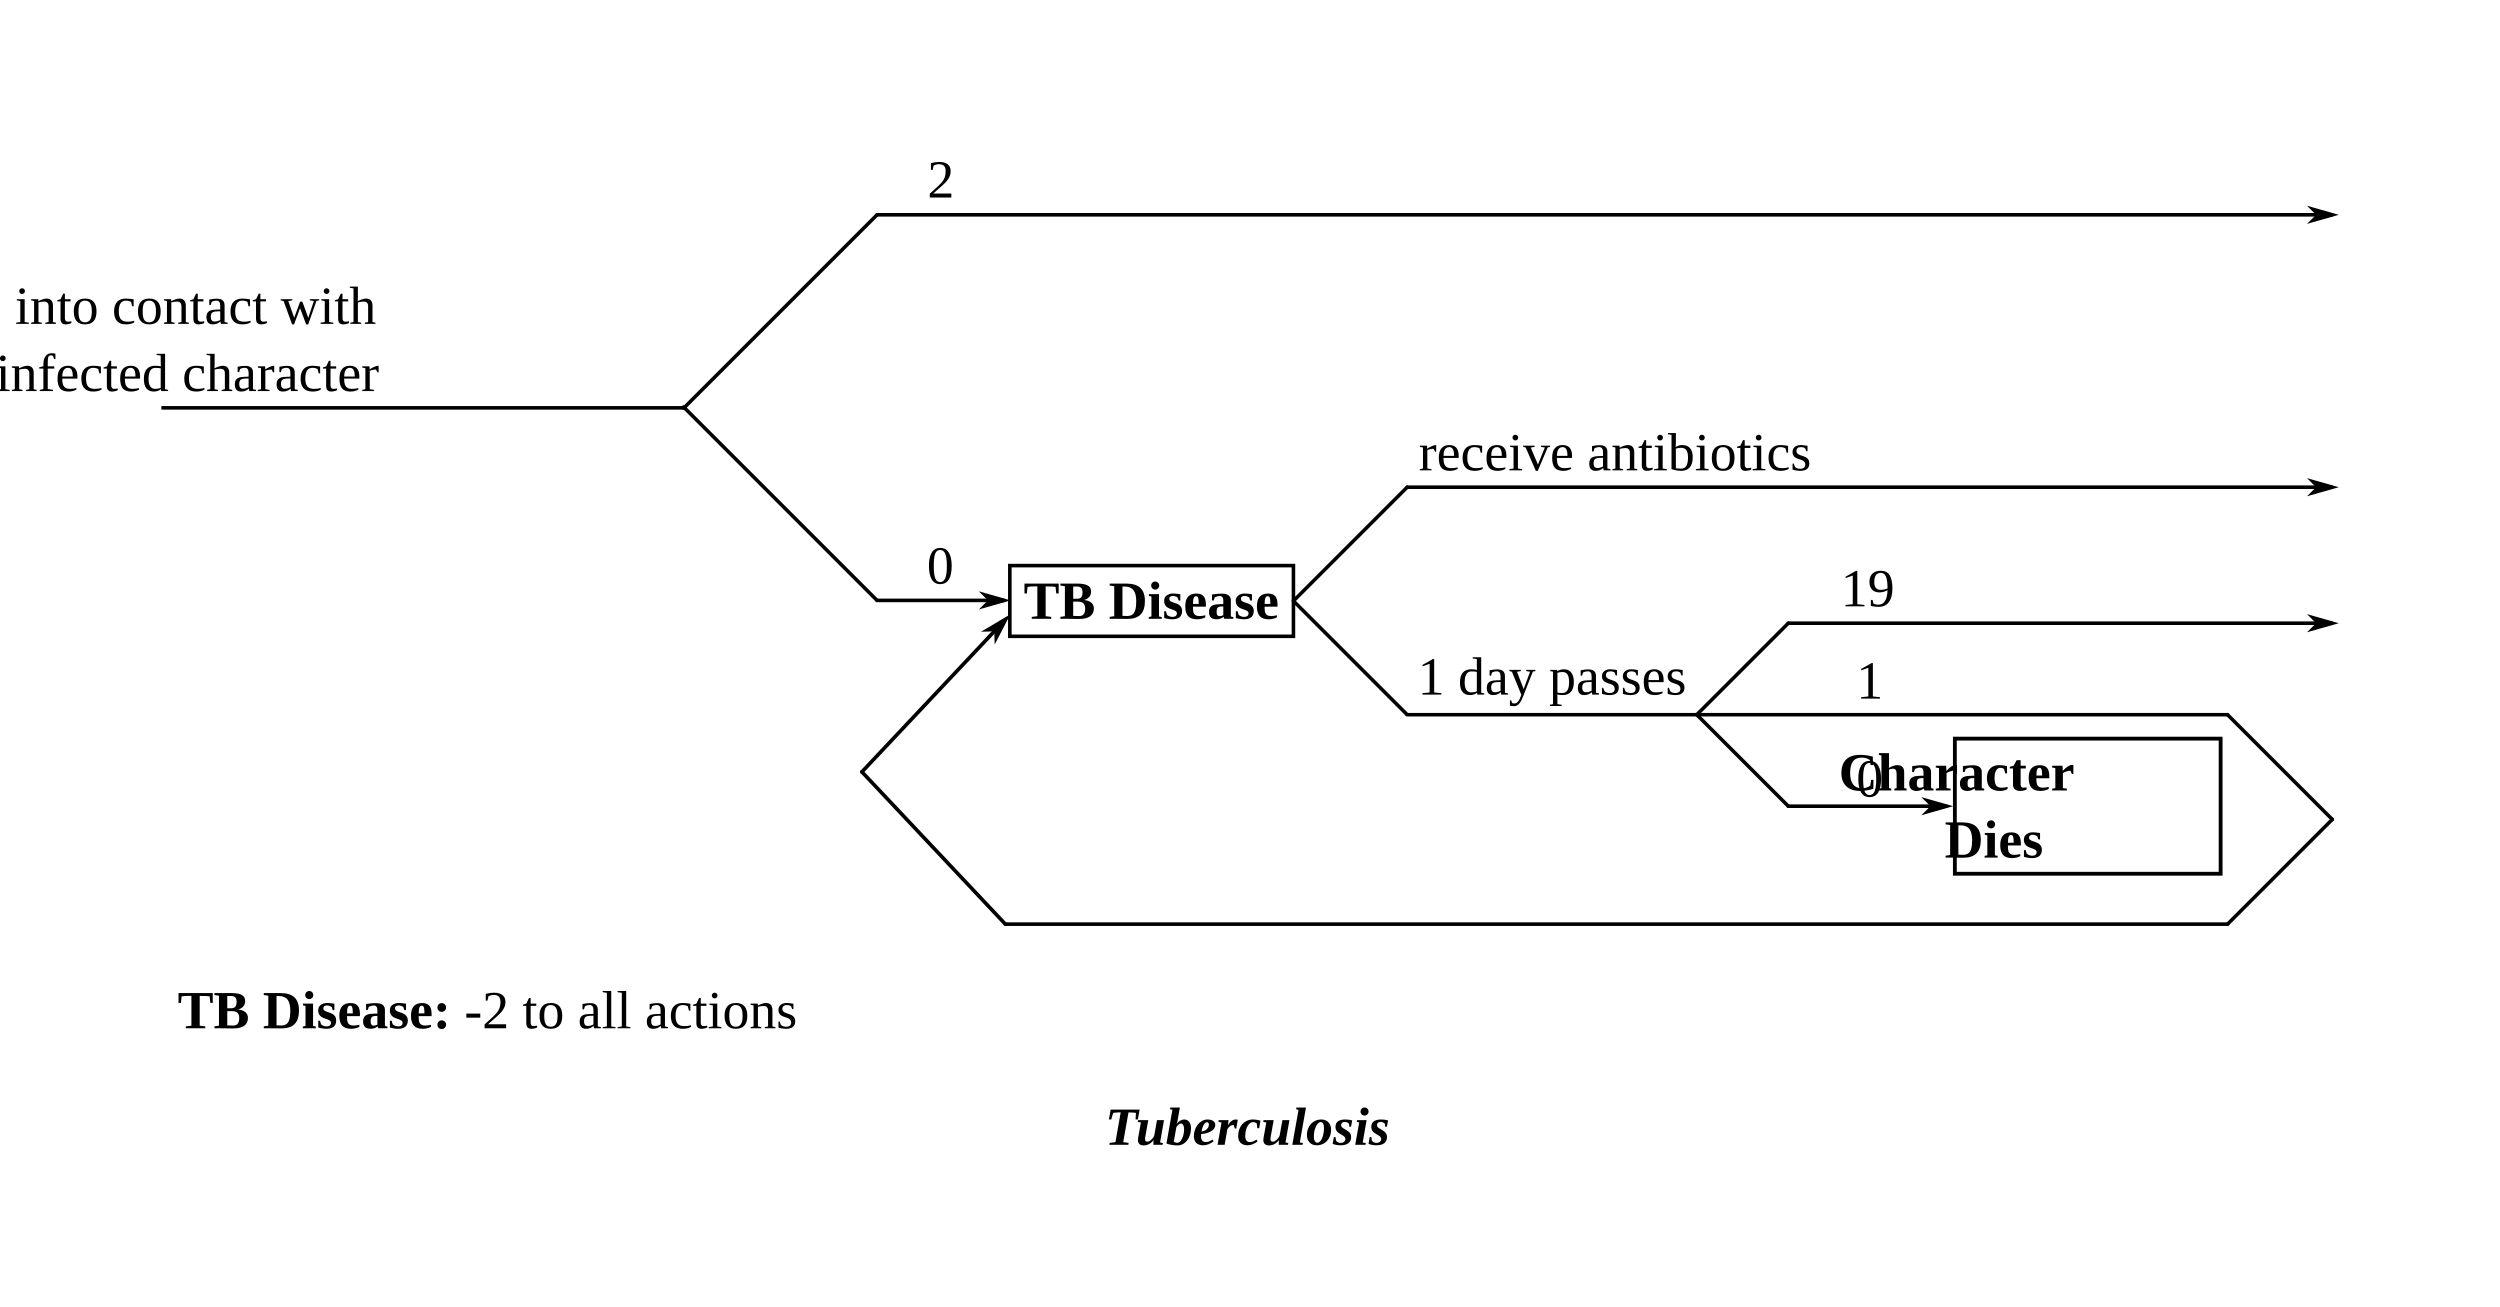
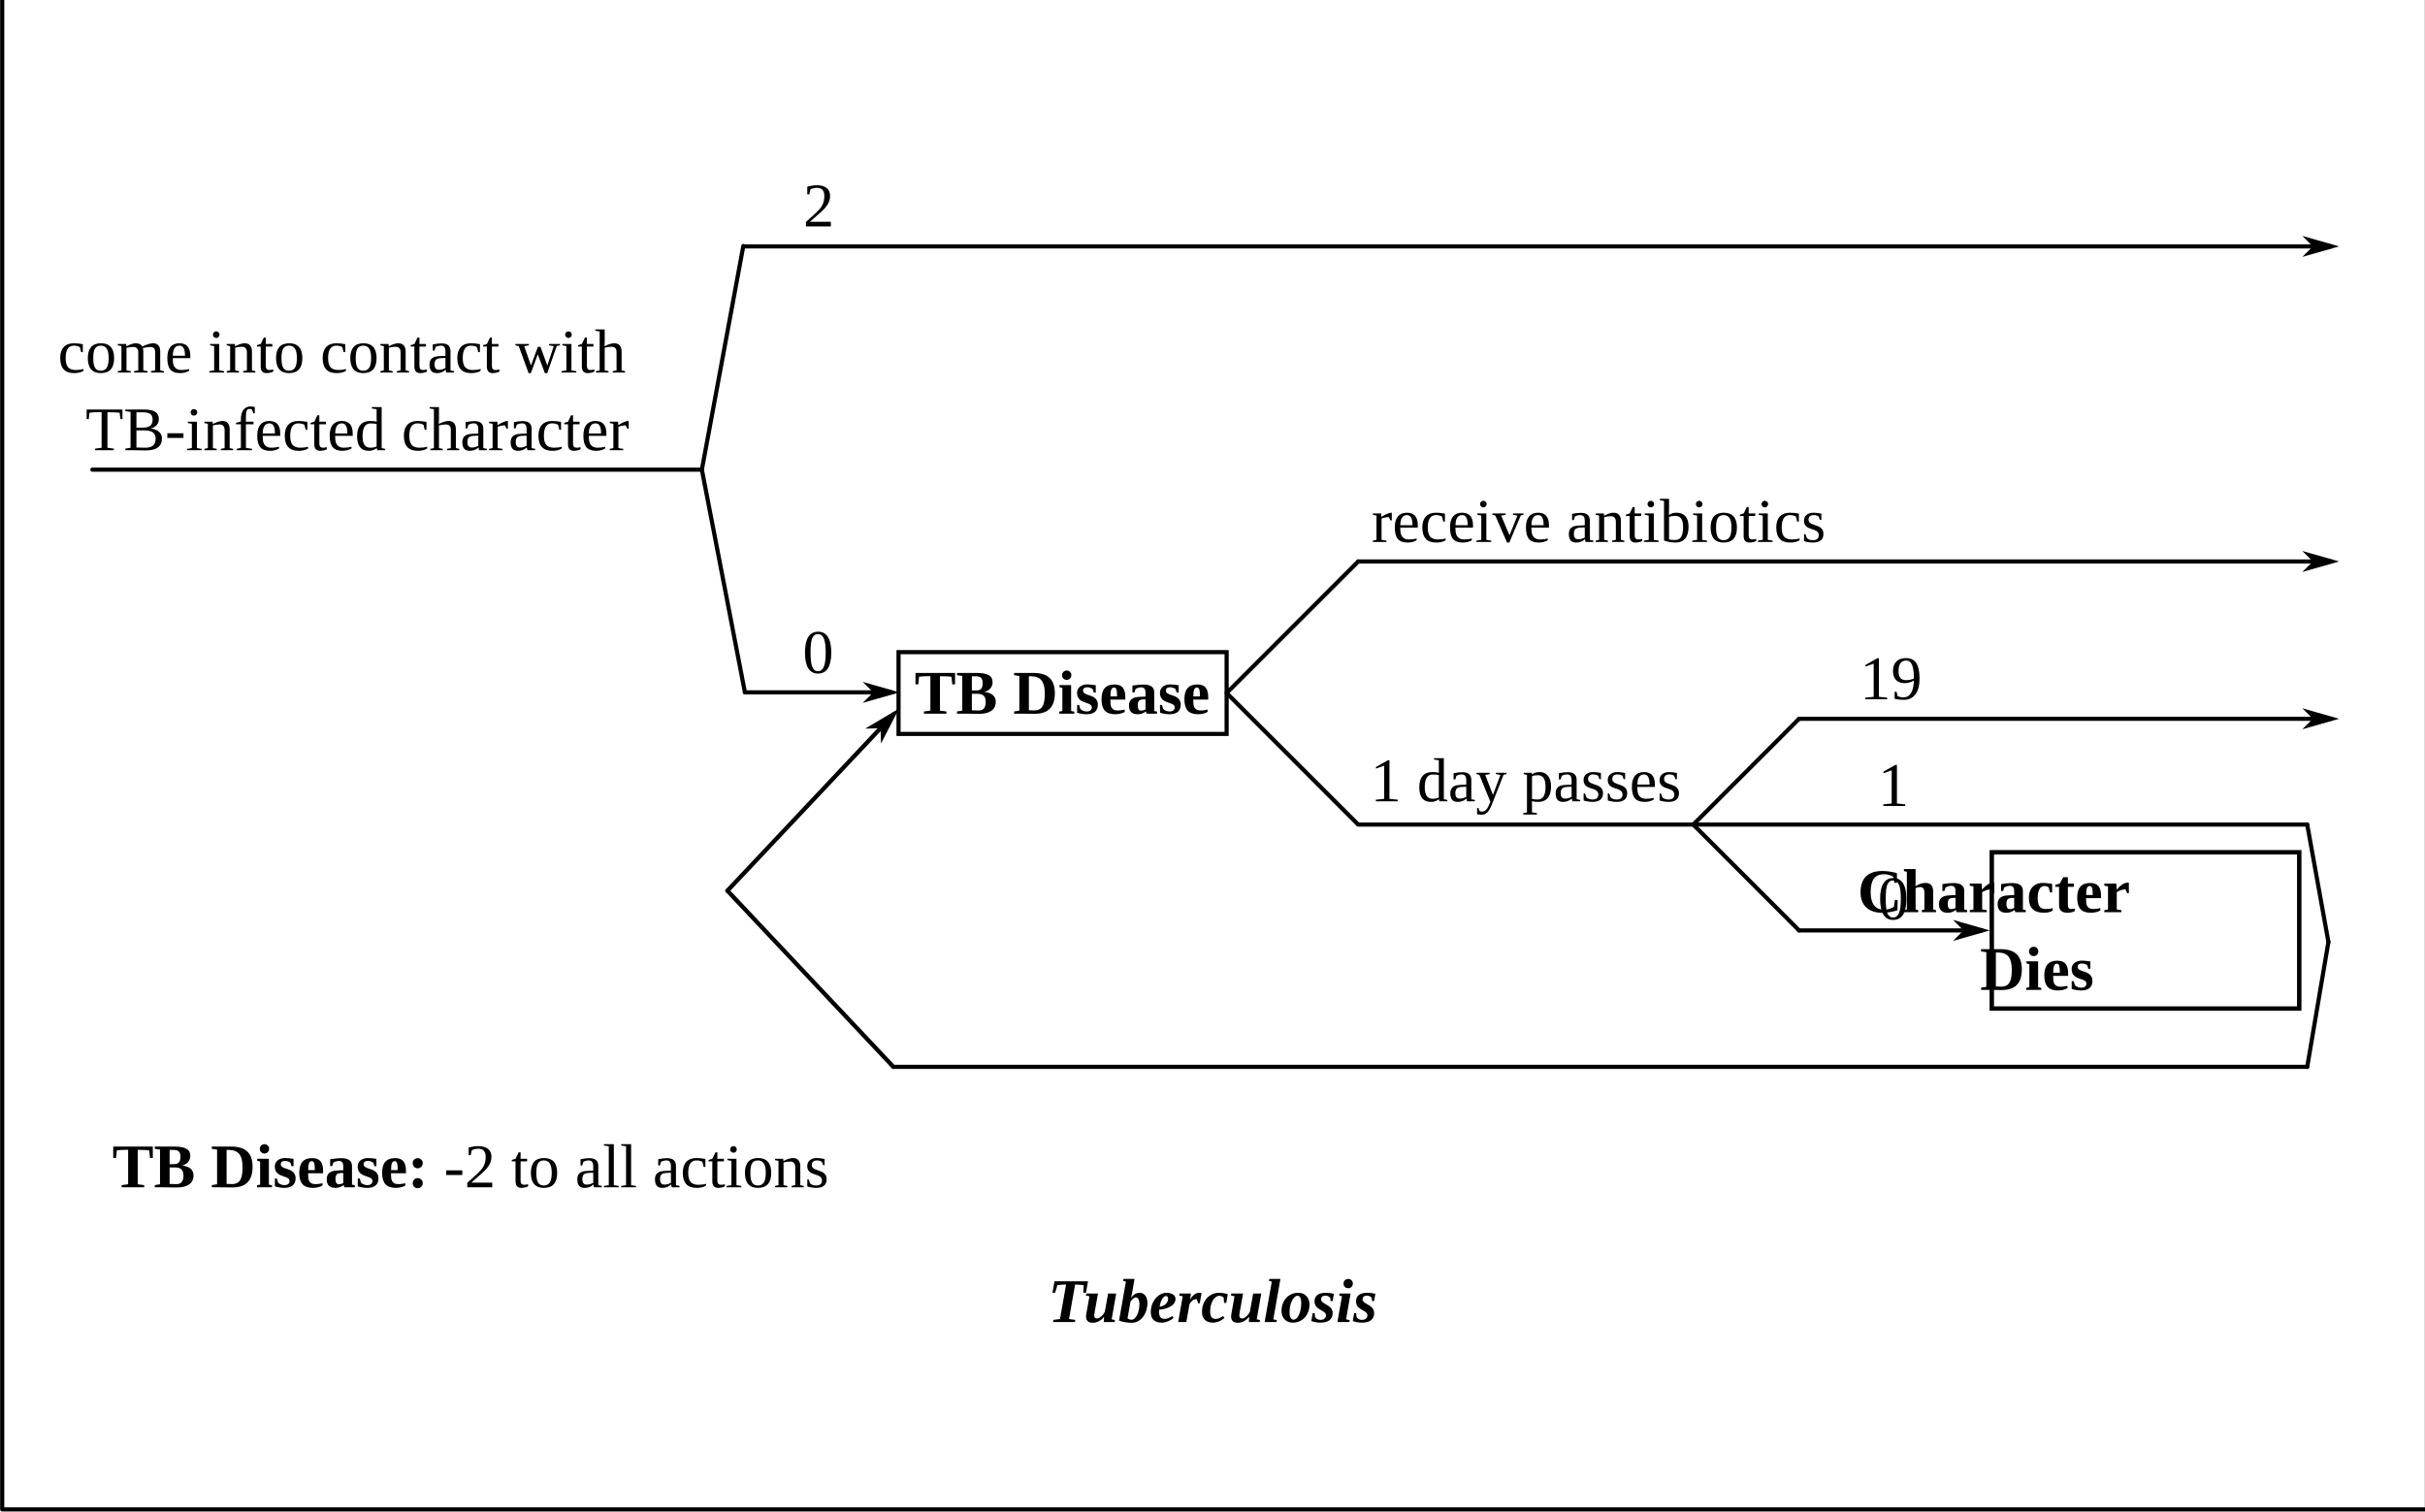
- <svg xmlns="http://www.w3.org/2000/svg" width="7.752in" height="4.052in" viewBox="0 0 697.659 364.72" id="svg5357" version="1.1">
+ <svg xmlns="http://www.w3.org/2000/svg" width="6.5in" height="4.052in" viewBox="0 0 585 364.72" id="svg5357" version="1.1">
  <defs id="defs5359">
    <marker orient="auto" refY="0" refX="0" id="marker8855" style="overflow:visible">
      <path id="path8857" d="M 0,0 5,-5 -12.5,0 5,5 0,0 Z" style="fill:#000000;fill-opacity:1;fill-rule:evenodd;stroke:#000000;stroke-width:1pt;stroke-opacity:1" transform="matrix(-0.4,0,0,-0.4,-4,0)" />
    </marker>
    <marker style="overflow:visible" id="marker8318" refX="0" refY="0" orient="auto">
      <path transform="matrix(-0.4,0,0,-0.4,-4,0)" style="fill:#000000;fill-opacity:1;fill-rule:evenodd;stroke:#000000;stroke-width:1pt;stroke-opacity:1" d="M 0,0 5,-5 -12.5,0 5,5 0,0 Z" id="path8320" />
    </marker>
    <marker orient="auto" refY="0" refX="0" id="marker7458" style="overflow:visible">
      <path id="path7460" d="M 0,0 5,-5 -12.5,0 5,5 0,0 Z" style="fill:#000000;fill-opacity:1;fill-rule:evenodd;stroke:#000000;stroke-width:1pt;stroke-opacity:1" transform="matrix(-0.4,0,0,-0.4,-4,0)" />
    </marker>
    <marker style="overflow:visible" id="marker6559" refX="0" refY="0" orient="auto">
      <path transform="matrix(-0.4,0,0,-0.4,-4,0)" style="fill:#000000;fill-opacity:1;fill-rule:evenodd;stroke:#000000;stroke-width:1pt;stroke-opacity:1" d="M 0,0 5,-5 -12.5,0 5,5 0,0 Z" id="path6561" />
    </marker>
-     <marker orient="auto" refY="0" refX="0" id="Arrow2Mend" style="overflow:visible">
-       <path id="path6076" style="fill:#000000;fill-opacity:1;fill-rule:evenodd;stroke:#000000;stroke-width:0.625;stroke-linejoin:round;stroke-opacity:1" d="M 8.719,4.034 -2.207,0.016 8.719,-4.002 c -1.745,2.372 -1.735,5.617 -6e-7,8.035 z" transform="scale(-0.6,-0.6)" />
-     </marker>
-     <marker orient="auto" refY="0" refX="0" id="Arrow1Send" style="overflow:visible">
-       <path id="path6064" d="M 0,0 5,-5 -12.5,0 5,5 0,0 Z" style="fill:#000000;fill-opacity:1;fill-rule:evenodd;stroke:#000000;stroke-width:1pt;stroke-opacity:1" transform="matrix(-0.2,0,0,-0.2,-1.2,0)" />
-     </marker>
    <marker orient="auto" refY="0" refX="0" id="Arrow1Mend" style="overflow:visible">
      <path id="path6058" d="M 0,0 5,-5 -12.5,0 5,5 0,0 Z" style="fill:#000000;fill-opacity:1;fill-rule:evenodd;stroke:#000000;stroke-width:1pt;stroke-opacity:1" transform="matrix(-0.4,0,0,-0.4,-4,0)" />
-     </marker>
-     <marker orient="auto" refY="0" refX="0" id="Arrow1Lend" style="overflow:visible">
-       <path id="path6052" d="M 0,0 5,-5 -12.5,0 5,5 0,0 Z" style="fill:#000000;fill-opacity:1;fill-rule:evenodd;stroke:#000000;stroke-width:1pt;stroke-opacity:1" transform="matrix(-0.8,0,0,-0.8,-10,0)" />
-     </marker>
-     <marker orient="auto" refY="0" refX="0" id="marker7458-1" style="overflow:visible">
-       <path id="path7460-0" d="M 0,0 5,-5 -12.5,0 5,5 0,0 Z" style="fill:#000000;fill-opacity:1;fill-rule:evenodd;stroke:#000000;stroke-width:1pt;stroke-opacity:1" transform="matrix(-0.4,0,0,-0.4,-4,0)" />
    </marker>
    <marker style="overflow:visible" id="marker8318-4" refX="0" refY="0" orient="auto">
      <path transform="matrix(-0.4,0,0,-0.4,-4,0)" style="fill:#000000;fill-opacity:1;fill-rule:evenodd;stroke:#000000;stroke-width:1pt;stroke-opacity:1" d="M 0,0 5,-5 -12.5,0 5,5 0,0 Z" id="path8320-1" />
    </marker>
  </defs>
-   <g id="layer1" transform="translate(39.33685,-564.4888)">
-     <text xml:space="preserve" style="font-style:normal;font-weight:normal;font-size:40px;line-height:125%;font-family:sans-serif;letter-spacing:0px;word-spacing:0px;fill:#000000;fill-opacity:1;stroke:none;stroke-width:1px;stroke-linecap:butt;stroke-linejoin:miter;stroke-opacity:1" x="246.314" y="737.198" id="text5365">
-       <tspan id="tspan5367" x="246.314" y="737.198" style="font-style:normal;font-variant:normal;font-weight:bold;font-stretch:normal;font-size:15px;font-family:'Times New Roman';-inkscape-font-specification:'Times New Roman,  Bold'">TB Disease</tspan>
+   <g id="layer1" transform="translate(83.78129,-562.108)">
+     <text xml:space="preserve" style="font-style:normal;font-weight:normal;font-size:40px;line-height:125%;font-family:sans-serif;letter-spacing:0px;word-spacing:0px;fill:#000000;fill-opacity:1;stroke:none;stroke-width:1px;stroke-linecap:butt;stroke-linejoin:miter;stroke-opacity:1" x="136.827" y="734.317" id="text5365">
+       <tspan id="tspan5367" x="136.827" y="734.317" style="font-style:normal;font-variant:normal;font-weight:bold;font-stretch:normal;font-size:15px;font-family:'Times New Roman';-inkscape-font-specification:'Times New Roman,  Bold'">TB Disease</tspan>
    </text>
-     <rect style="fill:none;stroke:#000000;stroke-width:1;stroke-miterlimit:4;stroke-dasharray:none" id="rect5379" width="79.154" height="19.737" x="242.461" y="722.349" />
-     <path style="fill:none;fill-rule:evenodd;stroke:#000000;stroke-width:1;stroke-linecap:butt;stroke-linejoin:miter;stroke-miterlimit:4;stroke-dasharray:none;stroke-opacity:1" d="m 5.663,678.321 146.414,0" id="path5951" />
-     <text xml:space="preserve" style="font-style:normal;font-variant:normal;font-weight:normal;font-stretch:normal;font-size:15px;line-height:125%;font-family:'Times New Roman';-inkscape-font-specification:'Times New Roman, ';letter-spacing:0px;word-spacing:0px;fill:#000000;fill-opacity:1;stroke:none;stroke-width:1px;stroke-linecap:butt;stroke-linejoin:miter;stroke-opacity:1;text-anchor:middle;text-align:center;" x="78.416" y="654.881" id="text5953">
-       <tspan id="tspan5955" x="10.209" y="654.881">come into contact with</tspan>
-       <tspan x="10.209" y="673.631" id="tspan5957">TB-infected character</tspan>
+     <rect style="fill:none;stroke:#000000;stroke-width:1;stroke-miterlimit:4;stroke-dasharray:none" id="rect5379" width="79.154" height="19.737" x="132.973" y="719.468" />
+     <path style="fill:none;fill-rule:evenodd;stroke:#000000;stroke-width:1;stroke-linecap:round;stroke-linejoin:miter;stroke-miterlimit:4;stroke-dasharray:none;stroke-opacity:1" d="m -61.532,675.44 147.053,0" id="path5951" />
+     <text xml:space="preserve" style="font-style:normal;font-variant:normal;font-weight:normal;font-stretch:normal;font-size:15px;line-height:125%;font-family:'Times New Roman';-inkscape-font-specification:'Times New Roman, ';text-align:center;letter-spacing:0px;word-spacing:0px;text-anchor:middle;fill:#000000;fill-opacity:1;stroke:none;stroke-width:1px;stroke-linecap:butt;stroke-linejoin:miter;stroke-opacity:1" x="11.786" y="652.001" id="text5953">
+       <tspan id="tspan5955" x="11.786" y="652.001">come into contact with</tspan>
+       <tspan x="11.786" y="670.751" id="tspan5957">TB-infected character</tspan>
    </text>
-     <path style="fill:none;fill-rule:evenodd;stroke:#000000;stroke-width:1px;stroke-linecap:round;stroke-linejoin:round;stroke-opacity:1" d="m 151.431,678.412 53.968,-53.968" id="path5977" />
-     <path style="fill:none;fill-rule:evenodd;stroke:#000000;stroke-width:1px;stroke-linecap:round;stroke-linejoin:miter;stroke-opacity:1" d="m 151.431,678.09 53.968,53.968" id="path5977-9" />
-     <path style="fill:none;fill-rule:evenodd;stroke:#000000;stroke-width:1;stroke-linecap:round;stroke-linejoin:miter;stroke-miterlimit:4;stroke-dasharray:none;stroke-opacity:1;marker-end:url(#Arrow1Mend)" d="m 205.399,732.058 35.323,0" id="path6006" />
-     <path style="fill:none;fill-rule:evenodd;stroke:#000000;stroke-width:1;stroke-linecap:round;stroke-linejoin:round;stroke-miterlimit:4;stroke-dasharray:none;stroke-opacity:1;marker-end:url(#marker6559)" d="m 205.399,624.444 406.013,0" id="path6006-9" />
-     <text xml:space="preserve" style="font-style:normal;font-weight:normal;font-size:40px;line-height:125%;font-family:sans-serif;letter-spacing:0px;word-spacing:0px;fill:#000000;fill-opacity:1;stroke:none;stroke-width:1px;stroke-linecap:butt;stroke-linejoin:miter;stroke-opacity:1" x="219.307" y="727.383" id="text6023">
-       <tspan id="tspan6025" x="219.307" y="727.383" style="font-style:normal;font-variant:normal;font-weight:normal;font-stretch:normal;font-size:15px;font-family:'Times New Roman';-inkscape-font-specification:'Times New Roman, '">0</tspan>
+     <path style="fill:none;fill-rule:evenodd;stroke:#000000;stroke-width:1;stroke-linecap:round;stroke-linejoin:round;stroke-miterlimit:4;stroke-dasharray:none;stroke-opacity:1" d="m 95.525,621.464 -10.004,53.976 10.391,53.737" id="path5977" />
+     <path style="fill:none;fill-rule:evenodd;stroke:#000000;stroke-width:1;stroke-linecap:round;stroke-linejoin:miter;stroke-miterlimit:4;stroke-dasharray:none;stroke-opacity:1;marker-end:url(#Arrow1Mend)" d="m 95.912,729.177 35.323,0" id="path6006" />
+     <path style="fill:none;fill-rule:evenodd;stroke:#000000;stroke-width:1;stroke-linecap:round;stroke-linejoin:round;stroke-miterlimit:4;stroke-dasharray:none;stroke-opacity:1;marker-end:url(#marker6559)" d="m 95.912,621.563 382.654,0" id="path6006-9" />
+     <text xml:space="preserve" style="font-style:normal;font-weight:normal;font-size:40px;line-height:125%;font-family:sans-serif;letter-spacing:0px;word-spacing:0px;fill:#000000;fill-opacity:1;stroke:none;stroke-width:1px;stroke-linecap:butt;stroke-linejoin:miter;stroke-opacity:1" x="109.82" y="724.502" id="text6023">
+       <tspan id="tspan6025" x="109.82" y="724.502" style="font-style:normal;font-variant:normal;font-weight:normal;font-stretch:normal;font-size:15px;font-family:'Times New Roman';-inkscape-font-specification:'Times New Roman, '">0</tspan>
    </text>
-     <text xml:space="preserve" style="font-style:normal;font-weight:normal;font-size:40px;line-height:125%;font-family:sans-serif;letter-spacing:0px;word-spacing:0px;fill:#000000;fill-opacity:1;stroke:none;stroke-width:1px;stroke-linecap:butt;stroke-linejoin:miter;stroke-opacity:1" x="219.461" y="619.626" id="text6023-0">
-       <tspan id="tspan6025-6" x="219.461" y="619.626" style="font-style:normal;font-variant:normal;font-weight:normal;font-stretch:normal;font-size:15px;font-family:'Times New Roman';-inkscape-font-specification:'Times New Roman, '">2</tspan>
+     <text xml:space="preserve" style="font-style:normal;font-weight:normal;font-size:40px;line-height:125%;font-family:sans-serif;letter-spacing:0px;word-spacing:0px;fill:#000000;fill-opacity:1;stroke:none;stroke-width:1px;stroke-linecap:butt;stroke-linejoin:miter;stroke-opacity:1" x="109.974" y="616.745" id="text6023-0">
+       <tspan id="tspan6025-6" x="109.974" y="616.745" style="font-style:normal;font-variant:normal;font-weight:normal;font-stretch:normal;font-size:15px;font-family:'Times New Roman';-inkscape-font-specification:'Times New Roman, '">2</tspan>
    </text>
-     <path style="fill:none;fill-rule:evenodd;stroke:#000000;stroke-width:1px;stroke-linecap:round;stroke-linejoin:miter;stroke-opacity:1" d="m 321.615,732.217 31.746,-31.746" id="path7427" />
-     <path style="fill:none;fill-rule:evenodd;stroke:#000000;stroke-width:1px;stroke-linecap:butt;stroke-linejoin:miter;stroke-opacity:1" d="m 321.615,732.217 31.746,31.746" id="path7427-4" />
-     <text xml:space="preserve" style="font-style:normal;font-weight:normal;font-size:15px;line-height:125%;font-family:sans-serif;letter-spacing:0px;word-spacing:0px;fill:#000000;fill-opacity:1;stroke:none;stroke-width:1px;stroke-linecap:butt;stroke-linejoin:miter;stroke-opacity:1" x="356.599" y="695.766" id="text7444">
-       <tspan id="tspan7446" x="356.599" y="695.766" style="font-style:normal;font-variant:normal;font-weight:normal;font-stretch:normal;font-family:'Times New Roman';-inkscape-font-specification:'Times New Roman, '">receive antibiotics</tspan>
+     <path style="fill:none;fill-rule:evenodd;stroke:#000000;stroke-width:1px;stroke-linecap:round;stroke-linejoin:miter;stroke-opacity:1" d="m 212.127,729.337 31.746,-31.746" id="path7427" />
+     <path style="fill:none;fill-rule:evenodd;stroke:#000000;stroke-width:1px;stroke-linecap:butt;stroke-linejoin:miter;stroke-opacity:1" d="m 212.127,729.337 31.746,31.746" id="path7427-4" />
+     <text xml:space="preserve" style="font-style:normal;font-weight:normal;font-size:15px;line-height:125%;font-family:sans-serif;letter-spacing:0px;word-spacing:0px;fill:#000000;fill-opacity:1;stroke:none;stroke-width:1px;stroke-linecap:butt;stroke-linejoin:miter;stroke-opacity:1" x="247.112" y="692.886" id="text7444">
+       <tspan id="tspan7446" x="247.112" y="692.886" style="font-style:normal;font-variant:normal;font-weight:normal;font-stretch:normal;font-family:'Times New Roman';-inkscape-font-specification:'Times New Roman, '">receive antibiotics</tspan>
    </text>
-     <path style="fill:none;fill-rule:evenodd;stroke:#000000;stroke-width:1;stroke-linecap:round;stroke-linejoin:miter;stroke-miterlimit:4;stroke-dasharray:none;stroke-opacity:1;marker-end:url(#marker7458)" d="m 353.361,700.471 258.052,0" id="path7450" />
-     <text xml:space="preserve" style="font-style:normal;font-weight:normal;font-size:15px;line-height:125%;font-family:sans-serif;letter-spacing:0px;word-spacing:0px;fill:#000000;fill-opacity:1;stroke:none;stroke-width:1px;stroke-linecap:butt;stroke-linejoin:miter;stroke-opacity:1" x="356.302" y="758.346" id="text7444-5">
-       <tspan id="tspan7446-1" x="356.302" y="758.346" style="font-style:normal;font-variant:normal;font-weight:normal;font-stretch:normal;font-family:'Times New Roman';-inkscape-font-specification:'Times New Roman, '">1 day passes</tspan>
+     <path style="fill:none;fill-rule:evenodd;stroke:#000000;stroke-width:1;stroke-linecap:round;stroke-linejoin:miter;stroke-miterlimit:4;stroke-dasharray:none;stroke-opacity:1;marker-end:url(#marker7458)" d="m 243.873,697.591 234.693,0" id="path7450" />
+     <text xml:space="preserve" style="font-style:normal;font-weight:normal;font-size:15px;line-height:125%;font-family:sans-serif;letter-spacing:0px;word-spacing:0px;fill:#000000;fill-opacity:1;stroke:none;stroke-width:1px;stroke-linecap:butt;stroke-linejoin:miter;stroke-opacity:1" x="246.815" y="755.465" id="text7444-5">
+       <tspan id="tspan7446-1" x="246.815" y="755.465" style="font-style:normal;font-variant:normal;font-weight:normal;font-stretch:normal;font-family:'Times New Roman';-inkscape-font-specification:'Times New Roman, '">1 day passes</tspan>
    </text>
-     <path style="fill:none;fill-rule:evenodd;stroke:#000000;stroke-width:1;stroke-linecap:round;stroke-linejoin:miter;stroke-miterlimit:4;stroke-dasharray:none;stroke-opacity:1" d="m 353.361,763.963 80.834,0" id="path7450-6" />
-     <path style="fill:none;fill-rule:evenodd;stroke:#000000;stroke-width:1px;stroke-linecap:round;stroke-linejoin:miter;stroke-opacity:1" d="m 434.195,763.963 25.534,-25.534" id="path8245" />
-     <path style="fill:none;fill-rule:evenodd;stroke:#000000;stroke-width:1px;stroke-linecap:round;stroke-linejoin:miter;stroke-opacity:1" d="m 434.195,763.963 25.534,25.534" id="path8245-2" />
-     <path style="fill:none;fill-rule:evenodd;stroke:#000000;stroke-width:1;stroke-linecap:round;stroke-linejoin:miter;stroke-miterlimit:4;stroke-dasharray:none;stroke-opacity:1" d="m 434.195,763.963 148.13,0" id="path8277" />
-     <path style="fill:none;fill-rule:evenodd;stroke:#000000;stroke-width:1;stroke-linecap:round;stroke-linejoin:miter;stroke-miterlimit:4;stroke-dasharray:none;stroke-opacity:1;marker-end:url(#marker8318)" d="m 459.729,738.429 151.683,0" id="path8277-7" />
-     <text xml:space="preserve" style="font-style:normal;font-weight:normal;font-size:15px;line-height:125%;font-family:sans-serif;letter-spacing:0px;word-spacing:0px;fill:#000000;fill-opacity:1;stroke:none;stroke-width:1px;stroke-linecap:butt;stroke-linejoin:miter;stroke-opacity:1" x="474.398" y="733.724" id="text7444-6">
-       <tspan id="tspan7446-9" x="474.398" y="733.724" style="font-style:normal;font-variant:normal;font-weight:normal;font-stretch:normal;font-family:'Times New Roman';-inkscape-font-specification:'Times New Roman, '">19</tspan>
+     <path style="fill:none;fill-rule:evenodd;stroke:#000000;stroke-width:1;stroke-linecap:round;stroke-linejoin:miter;stroke-miterlimit:4;stroke-dasharray:none;stroke-opacity:1" d="m 243.873,761.083 80.834,0" id="path7450-6" />
+     <path style="fill:none;fill-rule:evenodd;stroke:#000000;stroke-width:1px;stroke-linecap:round;stroke-linejoin:miter;stroke-opacity:1" d="M 324.708,761.083 350.242,735.548" id="path8245" />
+     <path style="fill:none;fill-rule:evenodd;stroke:#000000;stroke-width:1px;stroke-linecap:round;stroke-linejoin:miter;stroke-opacity:1" d="m 324.708,761.083 25.534,25.534" id="path8245-2" />
+     <path style="fill:none;fill-rule:evenodd;stroke:#000000;stroke-width:1;stroke-linecap:round;stroke-linejoin:miter;stroke-miterlimit:4;stroke-dasharray:none;stroke-opacity:1" d="m 324.708,761.083 148.13,0" id="path8277" />
+     <path style="fill:none;fill-rule:evenodd;stroke:#000000;stroke-width:1;stroke-linecap:round;stroke-linejoin:miter;stroke-miterlimit:4;stroke-dasharray:none;stroke-opacity:1;marker-end:url(#marker8318)" d="m 350.242,735.548 128.324,0" id="path8277-7" />
+     <text xml:space="preserve" style="font-style:normal;font-weight:normal;font-size:15px;line-height:125%;font-family:sans-serif;letter-spacing:0px;word-spacing:0px;fill:#000000;fill-opacity:1;stroke:none;stroke-width:1px;stroke-linecap:butt;stroke-linejoin:miter;stroke-opacity:1" x="364.911" y="730.844" id="text7444-6">
+       <tspan id="tspan7446-9" x="364.911" y="730.844" style="font-style:normal;font-variant:normal;font-weight:normal;font-stretch:normal;font-family:'Times New Roman';-inkscape-font-specification:'Times New Roman, '">19</tspan>
    </text>
-     <path style="fill:none;fill-rule:evenodd;stroke:#000000;stroke-width:1px;stroke-linecap:round;stroke-linejoin:miter;stroke-opacity:1;marker-end:url(#marker8318-4)" d="m 459.729,789.498 44.048,0" id="path8277-7-4" />
-     <text xml:space="preserve" style="font-style:normal;font-weight:normal;font-size:40px;line-height:125%;font-family:sans-serif;text-align:center;letter-spacing:0px;word-spacing:0px;text-anchor:middle;fill:#000000;fill-opacity:1;stroke:none;stroke-width:1px;stroke-linecap:butt;stroke-linejoin:miter;stroke-opacity:1" x="543.122" y="785.1" id="text5365-5">
-       <tspan id="tspan5367-6" x="543.122" y="785.1" style="font-style:normal;font-variant:normal;font-weight:bold;font-stretch:normal;font-size:15px;font-family:'Times New Roman';-inkscape-font-specification:'Times New Roman, Bold';text-align:center;text-anchor:middle">Character</tspan>
-       <tspan x="543.122" y="803.85" style="font-style:normal;font-variant:normal;font-weight:bold;font-stretch:normal;font-size:15px;font-family:'Times New Roman';-inkscape-font-specification:'Times New Roman, Bold';text-align:center;text-anchor:middle" id="tspan8736">Dies</tspan>
+     <path style="fill:none;fill-rule:evenodd;stroke:#000000;stroke-width:1px;stroke-linecap:round;stroke-linejoin:miter;stroke-opacity:1;marker-end:url(#marker8318-4)" d="m 350.242,786.617 44.048,0" id="path8277-7-4" />
+     <text xml:space="preserve" style="font-style:normal;font-weight:normal;font-size:40px;line-height:125%;font-family:sans-serif;text-align:center;letter-spacing:0px;word-spacing:0px;text-anchor:middle;fill:#000000;fill-opacity:1;stroke:none;stroke-width:1px;stroke-linecap:butt;stroke-linejoin:miter;stroke-opacity:1" x="433.635" y="782.219" id="text5365-5">
+       <tspan id="tspan5367-6" x="433.635" y="782.219" style="font-style:normal;font-variant:normal;font-weight:bold;font-stretch:normal;font-size:15px;font-family:'Times New Roman';-inkscape-font-specification:'Times New Roman, Bold';text-align:center;text-anchor:middle">Character</tspan>
+       <tspan x="433.635" y="800.969" style="font-style:normal;font-variant:normal;font-weight:bold;font-stretch:normal;font-size:15px;font-family:'Times New Roman';-inkscape-font-specification:'Times New Roman, Bold';text-align:center;text-anchor:middle" id="tspan8736">Dies</tspan>
    </text>
-     <rect style="fill:none;stroke:#000000;stroke-width:1.067;stroke-miterlimit:4;stroke-dasharray:none" id="rect5379-7" width="74.177" height="37.71" x="506.221" y="770.643" />
-     <path style="fill:none;fill-rule:evenodd;stroke:#000000;stroke-width:1;stroke-linecap:round;stroke-linejoin:miter;stroke-miterlimit:4;stroke-dasharray:none;stroke-opacity:1" d="m 582.325,763.963 29.229,29.228" id="path8245-1" />
-     <path style="fill:none;fill-rule:evenodd;stroke:#000000;stroke-width:1;stroke-linecap:round;stroke-linejoin:miter;stroke-miterlimit:4;stroke-dasharray:none;stroke-opacity:1" d="m 582.325,822.42 29.229,-29.228" id="path8245-1-6" />
-     <path style="fill:none;fill-rule:evenodd;stroke:#000000;stroke-width:1;stroke-linecap:round;stroke-linejoin:miter;stroke-miterlimit:4;stroke-dasharray:none;stroke-opacity:1" d="m 241.214,822.42 341.111,0" id="path8277-5" />
-     <path style="fill:none;fill-rule:evenodd;stroke:#000000;stroke-width:1.03;stroke-linecap:round;stroke-linejoin:miter;stroke-miterlimit:4;stroke-dasharray:none;stroke-opacity:1" d="M 241.214,822.42 201.179,779.918" id="path8245-1-6-4" />
-     <path style="fill:none;fill-rule:evenodd;stroke:#000000;stroke-width:1.03;stroke-linecap:round;stroke-linejoin:miter;stroke-miterlimit:4;stroke-dasharray:none;stroke-opacity:1;marker-end:url(#marker8855)" d="m 201.179,779.918 40.035,-42.502" id="path8245-1-6-4-1" />
-     <text xml:space="preserve" style="font-style:normal;font-weight:normal;font-size:15px;line-height:125%;font-family:sans-serif;letter-spacing:0px;word-spacing:0px;fill:#000000;fill-opacity:1;stroke:none;stroke-width:1px;stroke-linecap:butt;stroke-linejoin:miter;stroke-opacity:1" x="478.741" y="759.463" id="text7444-6-9">
-       <tspan id="tspan7446-9-7" x="478.741" y="759.463" style="font-style:normal;font-variant:normal;font-weight:normal;font-stretch:normal;font-family:'Times New Roman';-inkscape-font-specification:'Times New Roman, '">1</tspan>
+     <rect style="fill:none;stroke:#000000;stroke-width:1.067;stroke-miterlimit:4;stroke-dasharray:none" id="rect5379-7" width="74.177" height="37.71" x="396.733" y="767.762" />
+     <path style="fill:none;fill-rule:evenodd;stroke:#000000;stroke-width:1;stroke-linecap:round;stroke-linejoin:miter;stroke-miterlimit:4;stroke-dasharray:none;stroke-opacity:1" d="m 472.837,761.083 5.114,28.328" id="path8245-1" />
+     <path style="fill:none;fill-rule:evenodd;stroke:#000000;stroke-width:1;stroke-linecap:round;stroke-linejoin:miter;stroke-miterlimit:4;stroke-dasharray:none;stroke-opacity:1" d="m 472.837,819.539 5.114,-30.129" id="path8245-1-6" />
+     <path style="fill:none;fill-rule:evenodd;stroke:#000000;stroke-width:1;stroke-linecap:round;stroke-linejoin:miter;stroke-miterlimit:4;stroke-dasharray:none;stroke-opacity:1" d="m 131.727,819.539 341.111,0" id="path8277-5" />
+     <path style="fill:none;fill-rule:evenodd;stroke:#000000;stroke-width:1.03;stroke-linecap:round;stroke-linejoin:miter;stroke-miterlimit:4;stroke-dasharray:none;stroke-opacity:1" d="M 131.727,819.539 91.692,777.037" id="path8245-1-6-4" />
+     <path style="fill:none;fill-rule:evenodd;stroke:#000000;stroke-width:1.03;stroke-linecap:round;stroke-linejoin:miter;stroke-miterlimit:4;stroke-dasharray:none;stroke-opacity:1;marker-end:url(#marker8855)" d="M 91.692,777.037 131.727,734.535" id="path8245-1-6-4-1" />
+     <text xml:space="preserve" style="font-style:normal;font-weight:normal;font-size:15px;line-height:125%;font-family:sans-serif;letter-spacing:0px;word-spacing:0px;fill:#000000;fill-opacity:1;stroke:none;stroke-width:1px;stroke-linecap:butt;stroke-linejoin:miter;stroke-opacity:1" x="369.254" y="756.583" id="text7444-6-9">
+       <tspan id="tspan7446-9-7" x="369.254" y="756.583" style="font-style:normal;font-variant:normal;font-weight:normal;font-stretch:normal;font-family:'Times New Roman';-inkscape-font-specification:'Times New Roman, '">1</tspan>
    </text>
-     <text xml:space="preserve" style="font-style:normal;font-weight:normal;font-size:15px;line-height:125%;font-family:sans-serif;letter-spacing:0px;word-spacing:0px;fill:#000000;fill-opacity:1;stroke:none;stroke-width:1px;stroke-linecap:butt;stroke-linejoin:miter;stroke-opacity:1" x="478.701" y="786.828" id="text7444-6-0">
-       <tspan id="tspan7446-9-0" x="478.701" y="786.828" style="font-style:normal;font-variant:normal;font-weight:normal;font-stretch:normal;font-family:'Times New Roman';-inkscape-font-specification:'Times New Roman, '">0</tspan>
+     <text xml:space="preserve" style="font-style:normal;font-weight:normal;font-size:15px;line-height:125%;font-family:sans-serif;letter-spacing:0px;word-spacing:0px;fill:#000000;fill-opacity:1;stroke:none;stroke-width:1px;stroke-linecap:butt;stroke-linejoin:miter;stroke-opacity:1" x="369.214" y="783.947" id="text7444-6-0">
+       <tspan id="tspan7446-9-0" x="369.214" y="783.947" style="font-style:normal;font-variant:normal;font-weight:normal;font-stretch:normal;font-family:'Times New Roman';-inkscape-font-specification:'Times New Roman, '">0</tspan>
    </text>
-     <text xml:space="preserve" style="font-style:normal;font-weight:bold;font-size:15px;line-height:125%;font-family:'Times New Roman';letter-spacing:0px;word-spacing:0px;fill:#000000;fill-opacity:1;stroke:none;stroke-width:1px;stroke-linecap:butt;stroke-linejoin:miter;stroke-opacity:1;-inkscape-font-specification:'Times New Roman,  Bold';font-stretch:normal;font-variant:normal;" x="10.209" y="851.487" id="text10205">
-       <tspan id="tspan10207" x="10.209" y="851.487" style="font-style:normal;font-variant:normal;font-weight:bold;font-stretch:normal;font-family:'Times New Roman';-inkscape-font-specification:'Times New Roman,  Bold';">TB Disease:<tspan style="-inkscape-font-specification:'Times New Roman, ';font-family:'Times New Roman';font-weight:normal;font-style:normal;font-stretch:normal;font-variant:normal" id="tspan10305"> -2 to all actions</tspan>
+     <text xml:space="preserve" style="font-style:normal;font-variant:normal;font-weight:bold;font-stretch:normal;font-size:15px;line-height:125%;font-family:'Times New Roman';-inkscape-font-specification:'Times New Roman,  Bold';letter-spacing:0px;word-spacing:0px;fill:#000000;fill-opacity:1;stroke:none;stroke-width:1px;stroke-linecap:butt;stroke-linejoin:miter;stroke-opacity:1" x="-56.725" y="848.606" id="text10205">
+       <tspan id="tspan10207" x="-56.725" y="848.606" style="font-style:normal;font-variant:normal;font-weight:bold;font-stretch:normal;font-family:'Times New Roman';-inkscape-font-specification:'Times New Roman,  Bold'">TB Disease:<tspan style="font-style:normal;font-variant:normal;font-weight:normal;font-stretch:normal;font-family:'Times New Roman';-inkscape-font-specification:'Times New Roman, '" id="tspan10305"> -2 to all actions</tspan>
      </tspan>
    </text>
-     <text xml:space="preserve" style="font-style:normal;font-variant:normal;font-weight:bold;font-stretch:normal;font-size:15px;line-height:125%;font-family:'Times New Roman';-inkscape-font-specification:'Times New Roman,  Bold';letter-spacing:0px;word-spacing:0px;fill:#000000;fill-opacity:1;stroke:none;stroke-width:1px;stroke-linecap:butt;stroke-linejoin:miter;stroke-opacity:1" x="269.027" y="884.003" id="text10209">
-       <tspan id="tspan10211" x="269.027" y="884.003" style="-inkscape-font-specification:'Times New Roman,  Bold Italic';font-family:'Times New Roman';font-weight:bold;font-style:italic;font-stretch:normal;font-variant:normal">Tuberculosis</tspan>
+     <text xml:space="preserve" style="font-style:normal;font-variant:normal;font-weight:bold;font-stretch:normal;font-size:15px;line-height:125%;font-family:'Times New Roman';-inkscape-font-specification:'Times New Roman,  Bold';letter-spacing:0px;word-spacing:0px;fill:#000000;fill-opacity:1;stroke:none;stroke-width:1px;stroke-linecap:butt;stroke-linejoin:miter;stroke-opacity:1" x="169.02" y="881.123" id="text10209">
+       <tspan id="tspan10211" x="169.02" y="881.123" style="font-style:italic;font-variant:normal;font-weight:bold;font-stretch:normal;font-family:'Times New Roman';-inkscape-font-specification:'Times New Roman,  Bold Italic'">Tuberculosis</tspan>
    </text>
+     <rect style="fill:none;stroke:#000000;stroke-width:1;stroke-linecap:round;stroke-linejoin:round;stroke-miterlimit:4;stroke-dasharray:none" id="rect5101" width="585" height="364.72" x="-83.281" y="561.608" />
  </g>
</svg>
